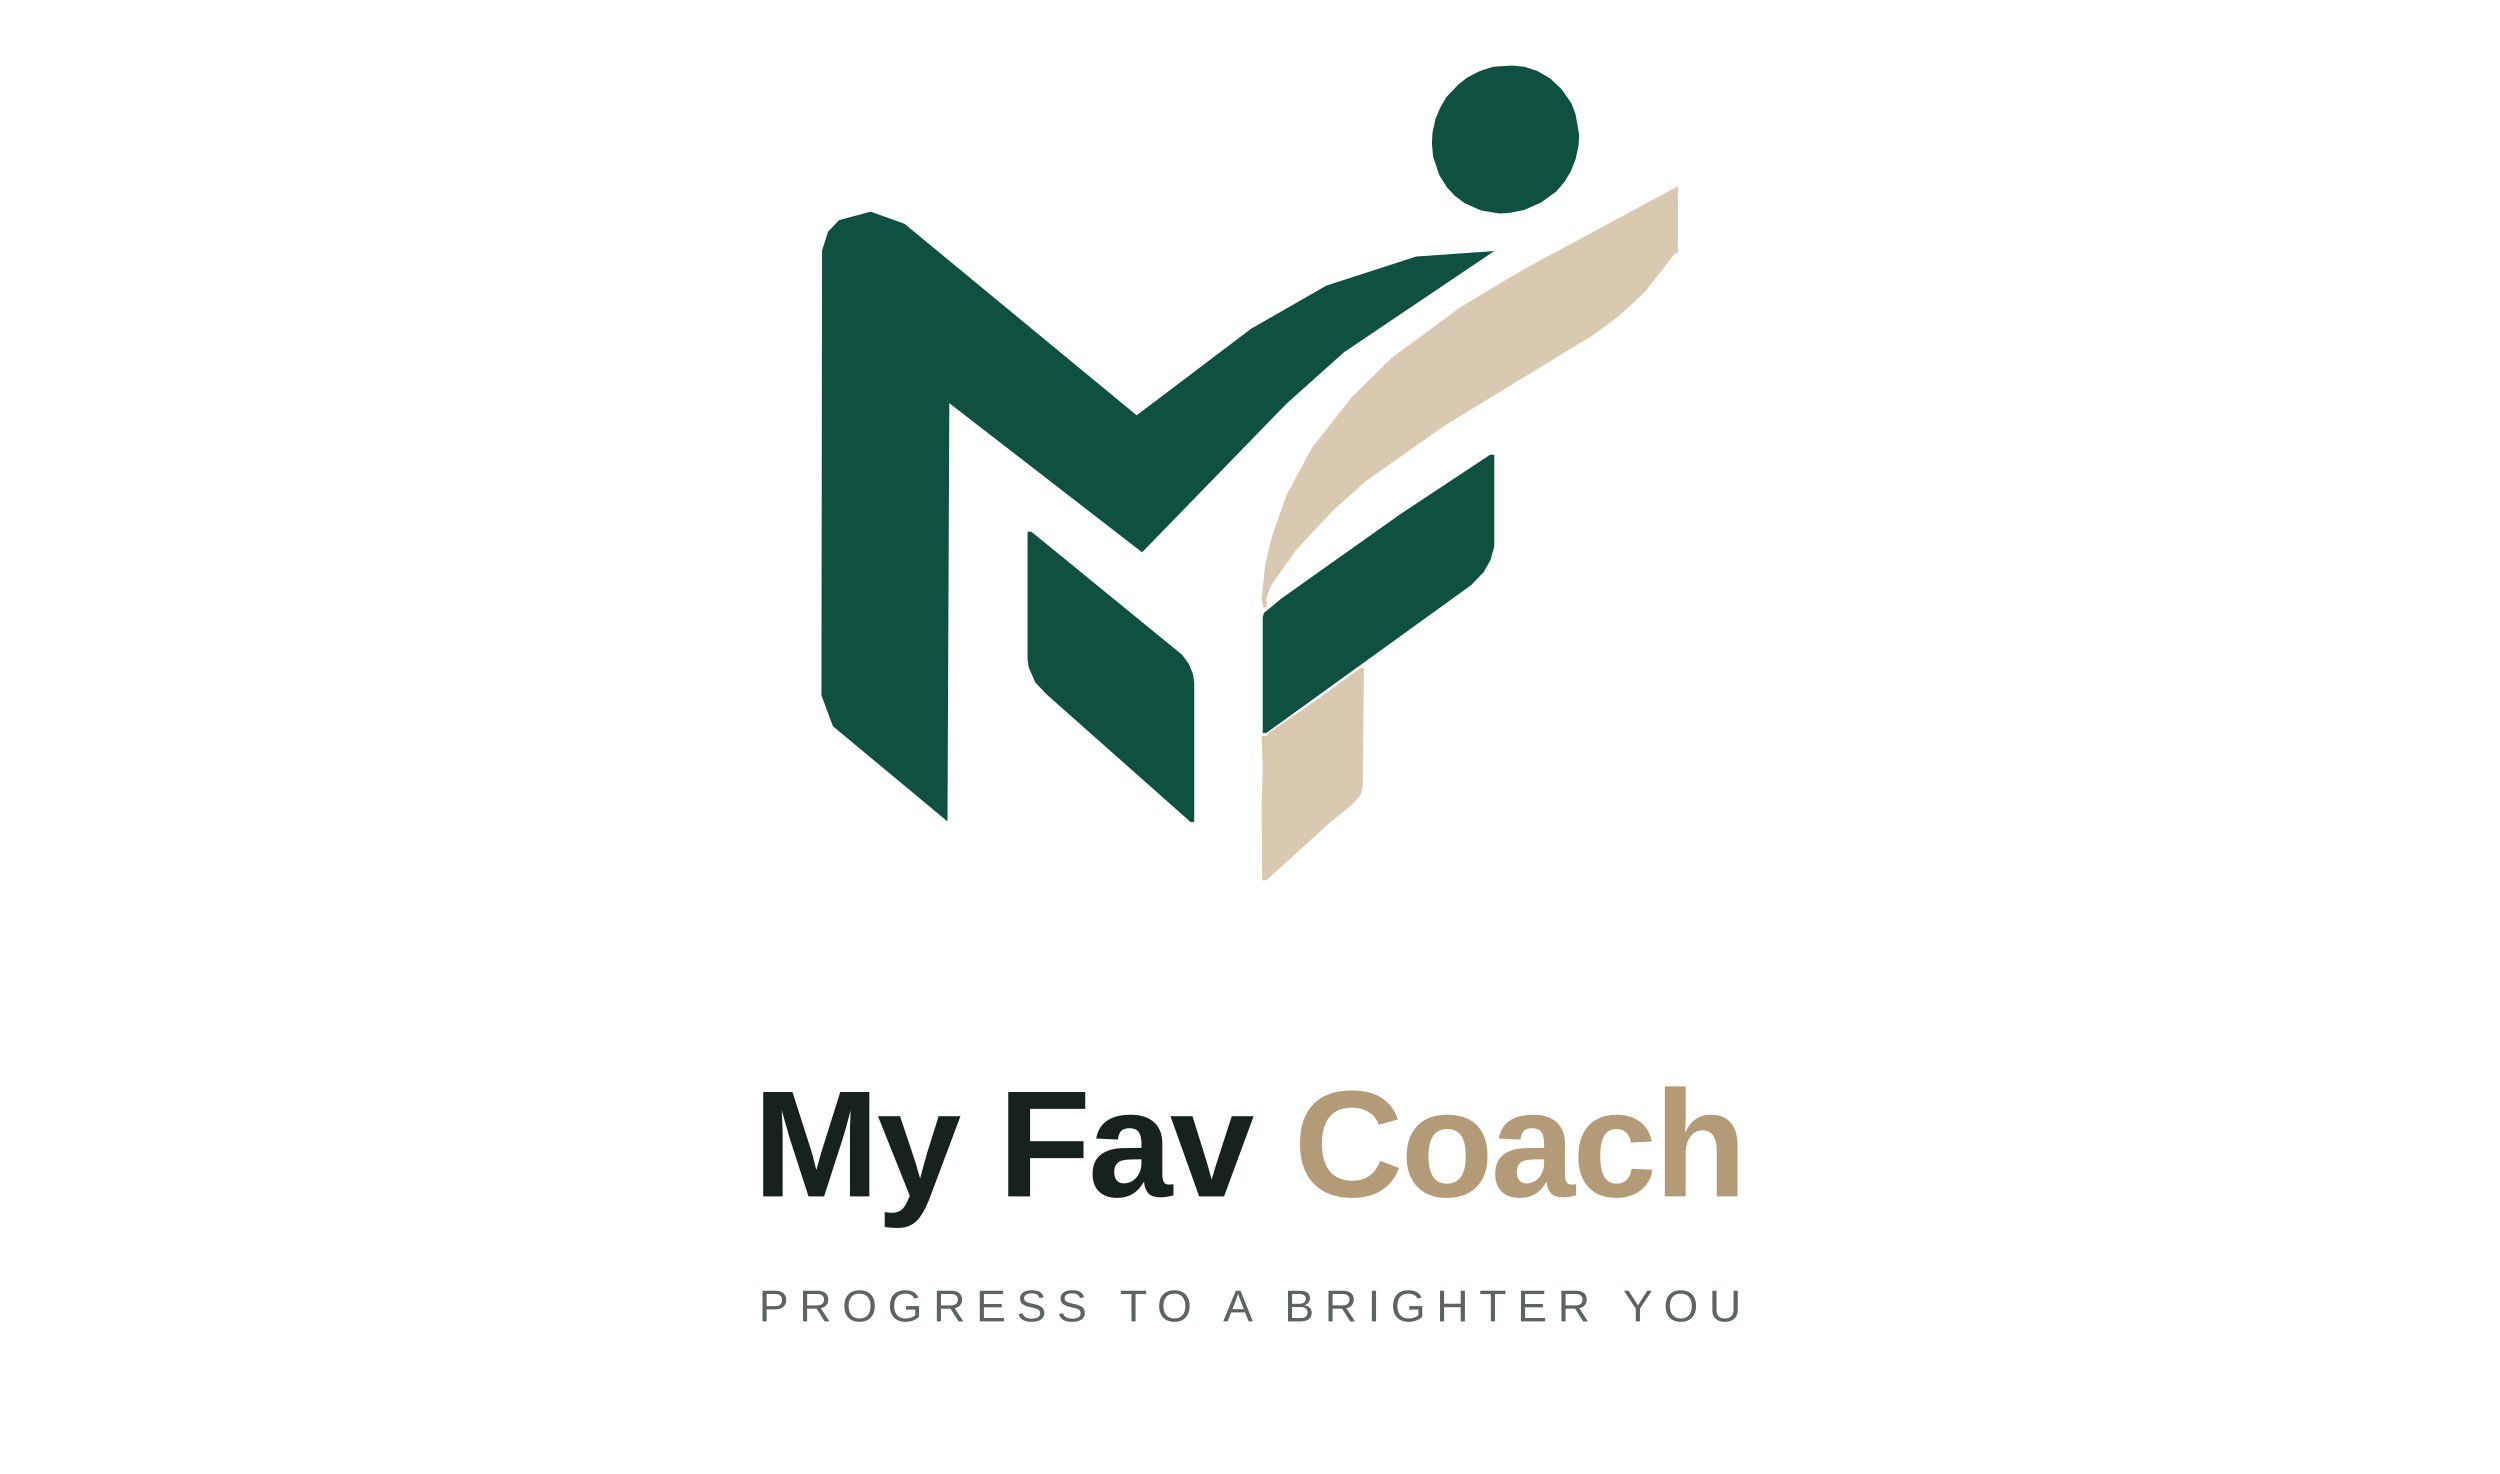
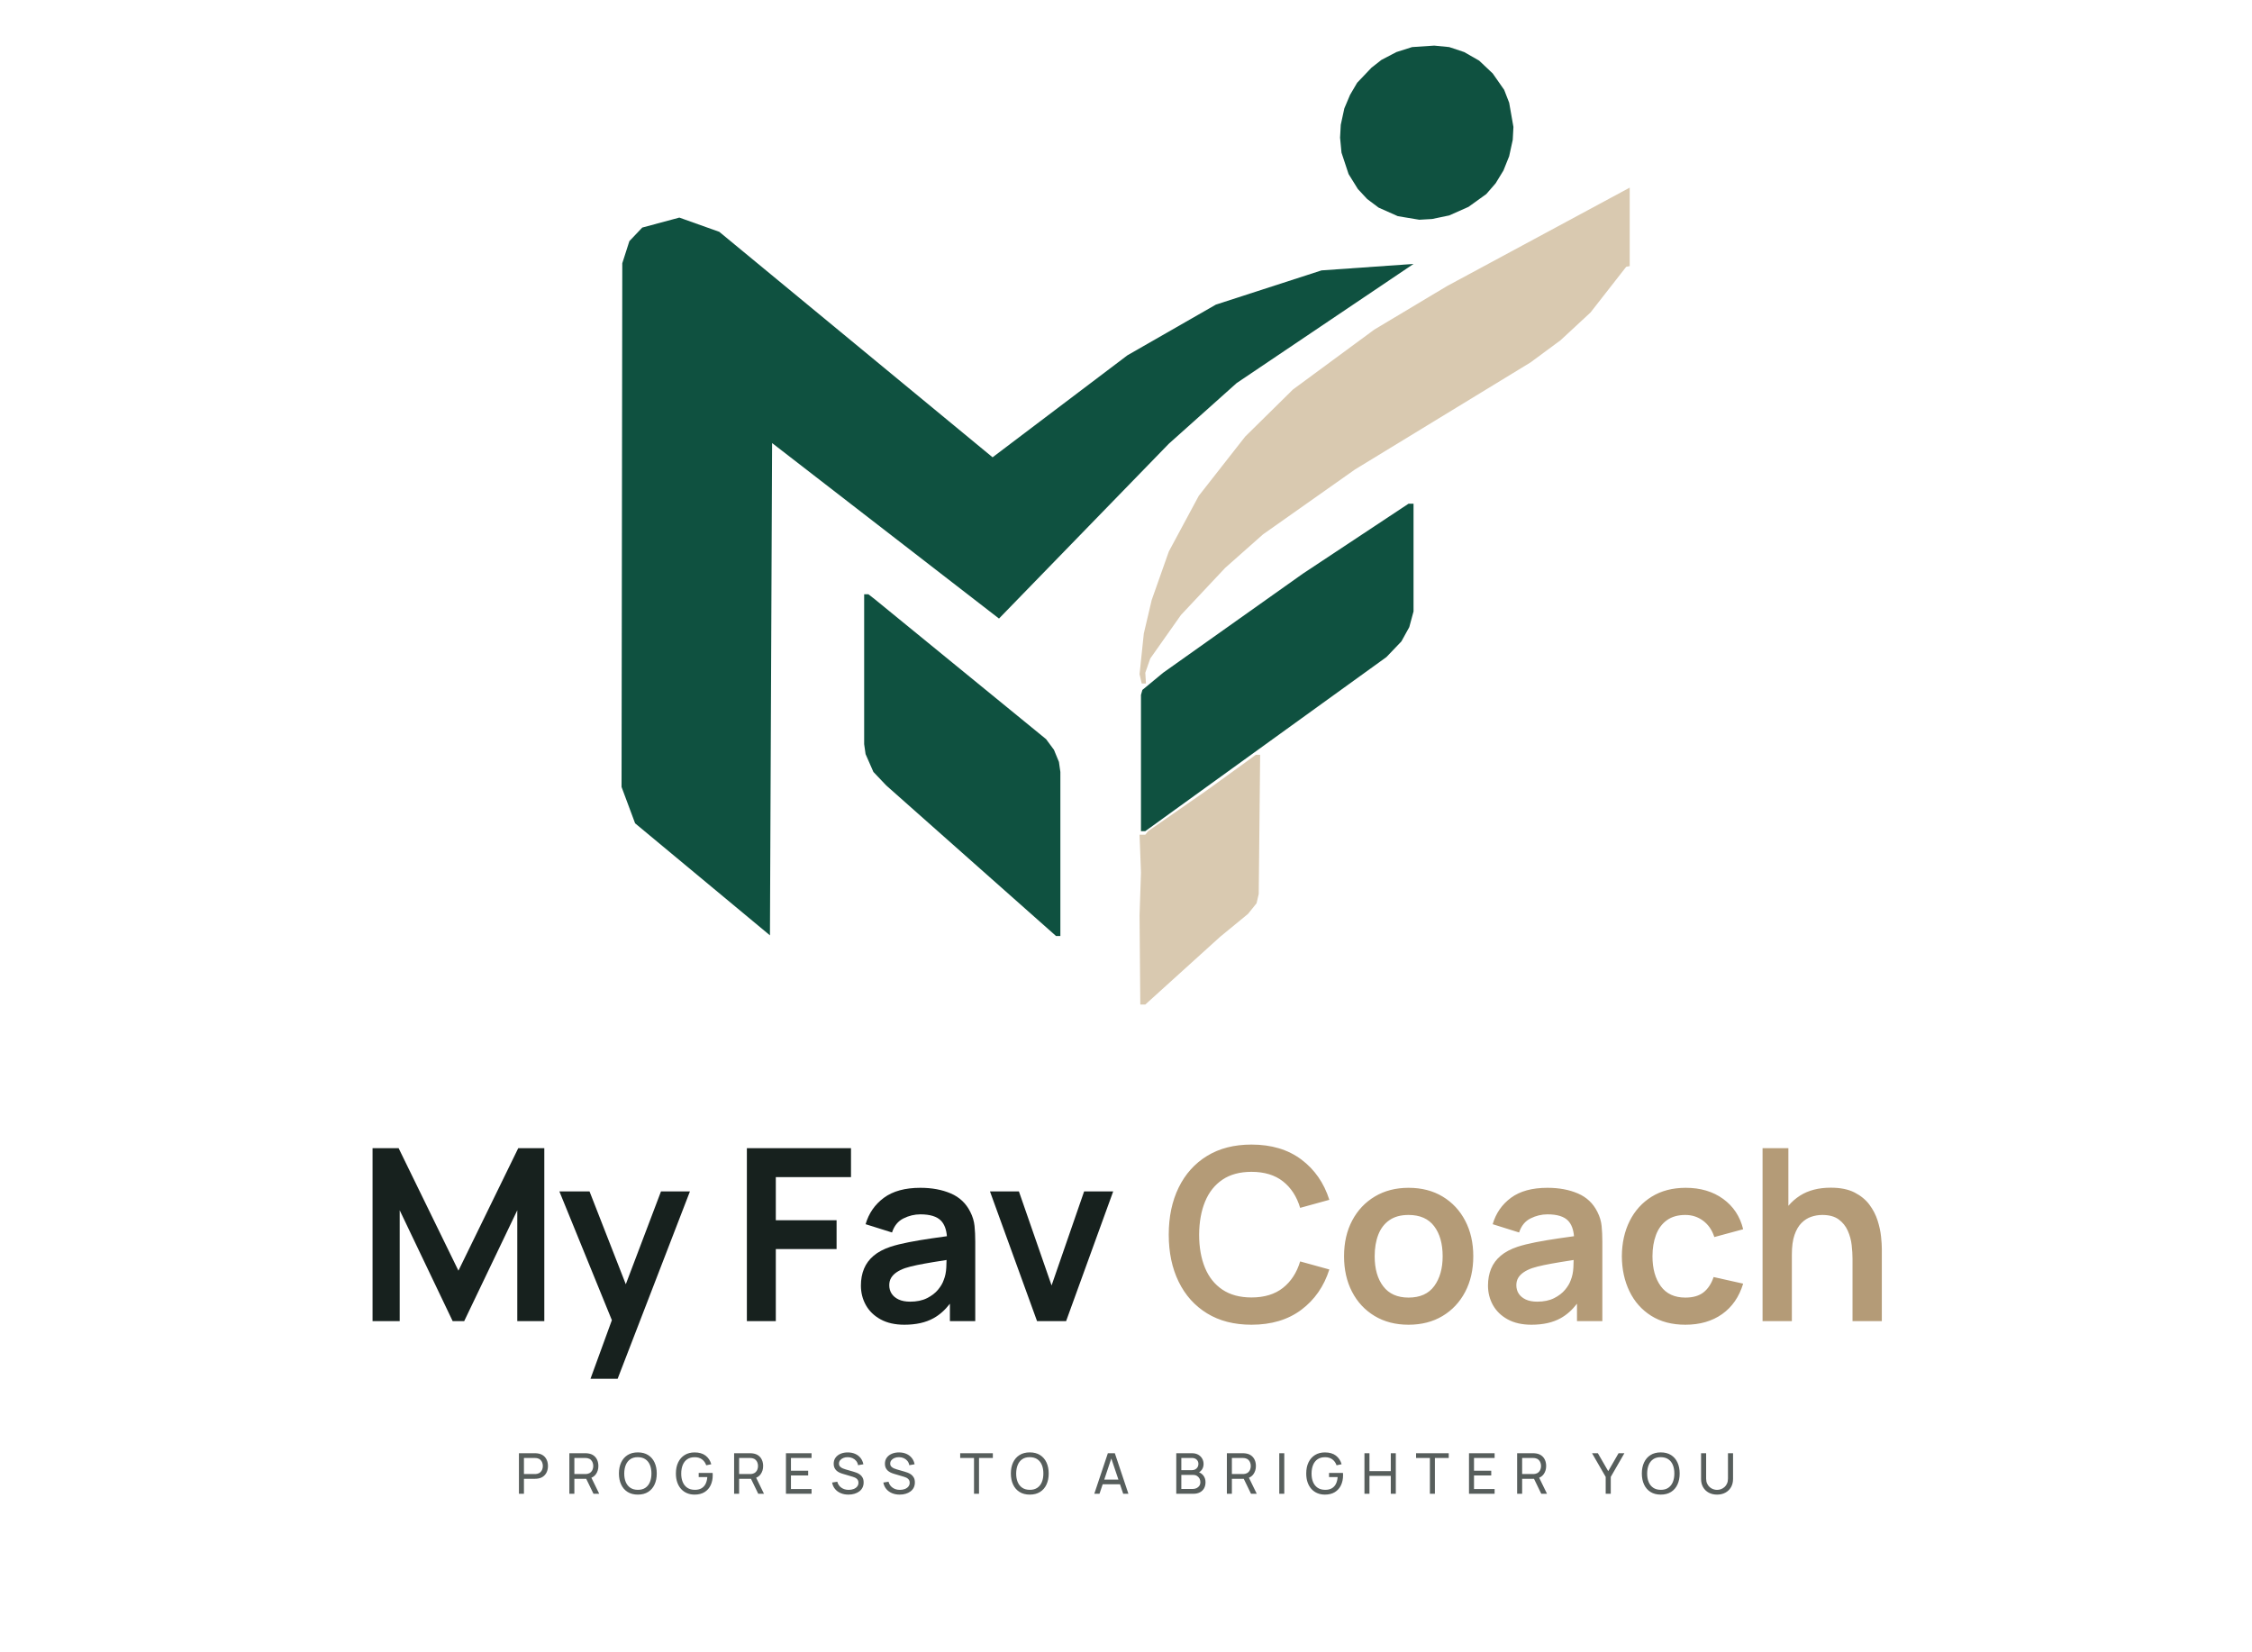
- <svg xmlns="http://www.w3.org/2000/svg" viewBox="0 0 560 330" width="560" height="330" role="img" aria-label="My Fav Coach">
-   <g transform="translate(180,6)">
+ <svg xmlns="http://www.w3.org/2000/svg" viewBox="0 0 600 440" width="600" height="440" role="img" aria-label="My Fav Coach">
+   <g transform="translate(160,0) scale(1.40)">
    <path d="M125.53,143.65L124.71,143.65L115.34,150.44L104.21,158.18L103.67,158.86L102.58,158.86L102.85,166.06L102.58,174.21L102.72,191.18L103.67,191.18L117.92,178.28L123.22,173.93L124.85,171.90L125.26,170.13Z M195.86,35.71L161.10,54.44L147.25,62.73L131.77,74.13L122.68,83.09L113.85,94.36L108.15,104.96L104.89,114.19L103.39,120.57L102.58,128.31L102.99,130.08L103.80,130.08L103.67,128.04L104.62,125.32L110.46,117.04L118.87,108.08L126.07,101.70L143.59,89.34L176.99,68.97L182.69,64.76L188.40,59.47L195.19,50.78L195.86,50.64Z" fill="#D9C9B0" fill-rule="evenodd" />
    <path d="M50.17,113.10L50.17,141.62L50.44,143.52L51.93,146.91L54.38,149.49L86.69,178.14L87.51,178.14L87.51,146.91L87.24,145.01L86.29,142.70L84.79,140.67L52.20,114.05L50.98,113.10Z M154.72,95.86L153.77,95.86L133.67,109.17L107.06,128.04L103.12,131.30L102.85,132.25L102.85,158.18L103.67,158.18L149.56,125.05L152.41,122.07L153.91,119.35L154.72,116.36Z M6.58,156.69L32.24,178.01L32.65,84.32L75.83,117.72L108.15,84.45L121.05,72.91L154.72,50.23L137.21,51.46L117.11,57.97L100.27,67.62L74.61,87.03L22.60,44.12L15.00,41.41L7.94,43.31L5.49,45.89L4.14,50.10L4.00,149.77Z M161.51,8.96L158.66,8.68L154.45,8.96L151.46,9.91L148.61,11.40L146.71,12.89L143.99,15.75L142.64,18.05L141.55,20.63L140.87,23.76L140.74,26.20L141.01,29.05L142.36,33.13L144.13,35.98L145.90,37.88L148.07,39.51L151.73,41.14L155.81,41.82L158.25,41.68L161.51,41.00L165.18,39.37L168.57,36.93L170.34,34.89L171.83,32.45L172.92,29.73L173.60,26.61L173.73,24.16L172.92,19.55L171.97,17.10L169.79,13.98L167.21,11.54L164.36,9.91Z" fill="#0F5140" fill-rule="evenodd" />
  </g>
-   <text x="280" y="268" text-anchor="middle" font-family="Manrope, 'Helvetica Neue', Arial, sans-serif" font-weight="700" font-size="34" letter-spacing="-0.6" fill="#17211E">My Fav <tspan fill="#B49B77">Coach</tspan>
-   </text>
-   <text x="280" y="296" text-anchor="middle" font-family="Manrope, 'Helvetica Neue', Arial, sans-serif" font-weight="500" font-size="10" letter-spacing="2.4" fill="#17211E" opacity="0.7">PROGRESS TO A BRIGHTER YOU</text>
+   <path transform="translate(94.78,352)" d="M4.48 0.0V-46.08H11.424L27.36 -13.44L43.296 -46.08H50.24V0.0H43.04V-29.536L28.896 0.0H25.824L11.712 -29.536V0.0Z M62.544 15.36 68.24 -0.256 54.256 -34.56H62.288L71.952 -9.824L81.328 -34.56H89.04L69.776 15.36Z M104.208 0.0V-46.08H131.952V-38.368H111.92V-26.88H128.112V-19.2H111.92V0.0Z M146.176 0.96Q142.432 0.96 139.84 -0.464Q137.248 -1.888 135.92 -4.256Q134.592 -6.624 134.592 -9.472Q134.592 -11.968 135.424 -13.968Q136.256 -15.968 137.984 -17.424Q139.712 -18.88 142.464 -19.808Q144.544 -20.48 147.344 -21.024Q150.144 -21.568 153.44 -22.048Q155.392 -22.304 157.504 -22.624Q157.28 -25.344 155.936 -26.752Q154.304 -28.448 150.432 -28.448Q148.096 -28.448 145.92 -27.36Q143.744 -26.272 142.88 -23.616L135.84 -25.824Q137.12 -30.208 140.72 -32.864Q144.32 -35.52 150.432 -35.52Q155.04 -35.52 158.544 -34.016Q162.048 -32.512 163.744 -29.088Q164.672 -27.264 164.864 -25.36Q165.056 -23.456 165.056 -21.216V0.0H158.304V-4.64Q156.352 -2.112 153.984 -0.8Q150.848 0.96 146.176 0.96ZM147.712 -5.184Q150.336 -5.184 152.192 -6.112Q154.048 -7.04 155.152 -8.384Q156.256 -9.728 156.64 -10.912Q157.248 -12.384 157.344 -14.304Q157.376 -15.424 157.408 -16.288Q155.392 -15.968 153.792 -15.712Q151.296 -15.296 149.504 -14.928Q147.712 -14.56 146.336 -14.112Q144.992 -13.632 144.064 -12.992Q143.136 -12.352 142.64 -11.52Q142.144 -10.688 142.144 -9.568Q142.144 -8.288 142.784 -7.312Q143.424 -6.336 144.656 -5.76Q145.888 -5.184 147.712 -5.184Z M181.52 0.0 168.976 -34.56H176.688L185.392 -9.504L194.064 -34.56H201.808L189.264 0.0Z" fill="#17211E" />
+   <path transform="translate(309.47,352)" d="M23.968 0.96Q17.056 0.96 12.128 -2.064Q7.2 -5.088 4.56 -10.496Q1.92 -15.904 1.92 -23.04Q1.92 -30.176 4.56 -35.584Q7.2 -40.992 12.128 -44.016Q17.056 -47.04 23.968 -47.04Q31.936 -47.04 37.248 -43.056Q42.56 -39.072 44.704 -32.32L36.928 -30.176Q35.584 -34.688 32.352 -37.232Q29.12 -39.776 23.968 -39.776Q19.328 -39.776 16.24 -37.696Q13.152 -35.616 11.6 -31.856Q10.048 -28.096 10.016 -23.04Q10.016 -17.984 11.568 -14.224Q13.12 -10.464 16.224 -8.384Q19.328 -6.304 23.968 -6.304Q29.12 -6.304 32.352 -8.864Q35.584 -11.424 36.928 -15.904L44.704 -13.76Q42.56 -7.008 37.248 -3.024Q31.936 0.96 23.968 0.96Z M65.808 0.96Q60.624 0.96 56.752 -1.376Q52.88 -3.712 50.752 -7.824Q48.624 -11.936 48.624 -17.28Q48.624 -22.72 50.8 -26.816Q52.976 -30.912 56.848 -33.216Q60.72 -35.52 65.808 -35.52Q71.024 -35.52 74.896 -33.184Q78.768 -30.848 80.912 -26.736Q83.056 -22.624 83.056 -17.28Q83.056 -11.904 80.896 -7.792Q78.736 -3.68 74.864 -1.36Q70.992 0.96 65.808 0.96ZM65.808 -6.272Q70.416 -6.272 72.656 -9.344Q74.896 -12.416 74.896 -17.28Q74.896 -22.304 72.624 -25.296Q70.352 -28.288 65.808 -28.288Q62.704 -28.288 60.704 -26.896Q58.704 -25.504 57.744 -23.024Q56.784 -20.544 56.784 -17.28Q56.784 -12.256 59.072 -9.264Q61.36 -6.272 65.808 -6.272Z M98.56 0.96Q94.816 0.96 92.224 -0.464Q89.632 -1.888 88.304 -4.256Q86.976 -6.624 86.976 -9.472Q86.976 -11.968 87.808 -13.968Q88.64 -15.968 90.368 -17.424Q92.096 -18.88 94.848 -19.808Q96.928 -20.48 99.728 -21.024Q102.528 -21.568 105.824 -22.048Q107.776 -22.304 109.888 -22.624Q109.664 -25.344 108.32 -26.752Q106.688 -28.448 102.816 -28.448Q100.48 -28.448 98.304 -27.36Q96.128 -26.272 95.264 -23.616L88.224 -25.824Q89.504 -30.208 93.104 -32.864Q96.704 -35.52 102.816 -35.52Q107.424 -35.52 110.928 -34.016Q114.432 -32.512 116.128 -29.088Q117.056 -27.264 117.248 -25.36Q117.44 -23.456 117.44 -21.216V0.0H110.688V-4.64Q108.736 -2.112 106.368 -0.8Q103.232 0.96 98.56 0.96ZM100.096 -5.184Q102.72 -5.184 104.576 -6.112Q106.432 -7.04 107.536 -8.384Q108.64 -9.728 109.024 -10.912Q109.632 -12.384 109.728 -14.304Q109.76 -15.424 109.792 -16.288Q107.776 -15.968 106.176 -15.712Q103.68 -15.296 101.888 -14.928Q100.096 -14.56 98.72 -14.112Q97.376 -13.632 96.448 -12.992Q95.52 -12.352 95.024 -11.52Q94.528 -10.688 94.528 -9.568Q94.528 -8.288 95.168 -7.312Q95.808 -6.336 97.04 -5.76Q98.272 -5.184 100.096 -5.184Z M139.568 0.96Q134.224 0.96 130.448 -1.424Q126.672 -3.808 124.672 -7.936Q122.672 -12.064 122.64 -17.28Q122.672 -22.592 124.736 -26.704Q126.8 -30.816 130.608 -33.168Q134.416 -35.52 139.664 -35.52Q145.552 -35.52 149.632 -32.56Q153.712 -29.6 154.96 -24.48L147.28 -22.4Q146.384 -25.184 144.304 -26.736Q142.224 -28.288 139.568 -28.288Q136.56 -28.288 134.608 -26.864Q132.656 -25.44 131.728 -22.944Q130.8 -20.448 130.8 -17.28Q130.8 -12.352 133.008 -9.312Q135.216 -6.272 139.568 -6.272Q142.64 -6.272 144.416 -7.68Q146.192 -9.088 147.088 -11.744L154.96 -9.984Q153.36 -4.704 149.36 -1.872Q145.36 0.96 139.568 0.96Z M184.096 0.0V-16.64Q184.096 -18.272 183.872 -20.256Q183.648 -22.24 182.832 -24.08Q182.016 -25.92 180.4 -27.104Q178.784 -28.288 176.032 -28.288Q174.56 -28.288 173.12 -27.808Q171.68 -27.328 170.512 -26.16Q169.344 -24.992 168.64 -22.96Q167.936 -20.928 167.936 -17.76V0.0H160.128V-46.08H167.008V-30.72Q168.32 -32.288 170.112 -33.44Q173.44 -35.552 178.304 -35.552Q182.144 -35.552 184.64 -34.272Q187.136 -32.992 188.608 -31.008Q190.08 -29.024 190.784 -26.784Q191.488 -24.544 191.696 -22.544Q191.904 -20.544 191.904 -19.296V0.0Z" fill="#B49B77" />
+   <path transform="translate(137.21,398)" d="M1.05 0.0V-10.8H5.317Q5.475 -10.8 5.692 -10.789Q5.91 -10.777 6.112 -10.74Q6.99 -10.605 7.586 -10.14Q8.182 -9.675 8.482 -8.966Q8.782 -8.258 8.782 -7.395Q8.782 -6.54 8.479 -5.831Q8.175 -5.122 7.579 -4.654Q6.982 -4.185 6.112 -4.05Q5.91 -4.02 5.692 -4.005Q5.475 -3.99 5.317 -3.99H2.385V0.0ZM2.385 -5.257H5.272Q5.415 -5.257 5.599 -5.272Q5.782 -5.287 5.947 -5.325Q6.465 -5.445 6.791 -5.764Q7.117 -6.082 7.268 -6.514Q7.417 -6.945 7.417 -7.395Q7.417 -7.845 7.268 -8.276Q7.117 -8.707 6.791 -9.03Q6.465 -9.352 5.947 -9.465Q5.782 -9.51 5.599 -9.521Q5.415 -9.532 5.272 -9.532H2.385Z M14.483 0.0V-10.8H18.75Q18.907 -10.8 19.125 -10.789Q19.343 -10.777 19.545 -10.74Q20.422 -10.605 21.019 -10.14Q21.615 -9.675 21.915 -8.966Q22.215 -8.258 22.215 -7.395Q22.215 -6.143 21.562 -5.228Q21.105 -4.582 20.355 -4.275L22.44 0.0H20.91L18.975 -3.99H15.818V0.0ZM15.818 -5.257H18.705Q18.848 -5.257 19.031 -5.272Q19.215 -5.287 19.38 -5.325Q19.898 -5.445 20.224 -5.764Q20.55 -6.082 20.7 -6.514Q20.85 -6.945 20.85 -7.395Q20.85 -7.845 20.7 -8.276Q20.55 -8.707 20.224 -9.03Q19.898 -9.352 19.38 -9.465Q19.215 -9.51 19.031 -9.521Q18.848 -9.532 18.705 -9.532H15.818Z M32.73 0.225Q31.117 0.225 29.992 -0.487Q28.867 -1.2 28.279 -2.467Q27.69 -3.735 27.69 -5.4Q27.69 -7.065 28.279 -8.332Q28.867 -9.6 29.992 -10.312Q31.117 -11.025 32.73 -11.025Q34.35 -11.025 35.475 -10.312Q36.6 -9.6 37.185 -8.332Q37.77 -7.065 37.77 -5.4Q37.77 -3.735 37.185 -2.467Q36.6 -1.2 35.475 -0.487Q34.35 0.225 32.73 0.225ZM32.73 -1.05Q33.938 -1.042 34.744 -1.594Q35.55 -2.145 35.951 -3.127Q36.352 -4.11 36.352 -5.4Q36.352 -6.697 35.951 -7.672Q35.55 -8.647 34.744 -9.195Q33.938 -9.742 32.73 -9.75Q31.522 -9.758 30.724 -9.21Q29.925 -8.662 29.52 -7.68Q29.115 -6.697 29.107 -5.4Q29.1 -4.11 29.505 -3.135Q29.91 -2.16 30.716 -1.609Q31.522 -1.057 32.73 -1.05Z M47.843 0.225Q46.733 0.225 45.818 -0.165Q44.903 -0.555 44.243 -1.286Q43.583 -2.018 43.226 -3.056Q42.87 -4.095 42.87 -5.4Q42.87 -7.125 43.485 -8.385Q44.1 -9.645 45.218 -10.331Q46.335 -11.018 47.843 -11.018Q49.657 -11.018 50.767 -10.174Q51.877 -9.33 52.297 -7.867L50.948 -7.59Q50.61 -8.572 49.837 -9.157Q49.065 -9.742 47.91 -9.742Q46.703 -9.75 45.904 -9.206Q45.105 -8.662 44.7 -7.68Q44.295 -6.697 44.288 -5.4Q44.28 -4.11 44.685 -3.135Q45.09 -2.16 45.896 -1.609Q46.703 -1.057 47.91 -1.05Q48.953 -1.042 49.665 -1.448Q50.377 -1.853 50.767 -2.617Q51.157 -3.382 51.24 -4.455H48.945V-5.558H52.65Q52.672 -5.407 52.676 -5.201Q52.68 -4.995 52.68 -4.92Q52.68 -3.442 52.129 -2.276Q51.578 -1.11 50.501 -0.442Q49.425 0.225 47.843 0.225Z M58.38 0.0V-10.8H62.648Q62.805 -10.8 63.023 -10.789Q63.24 -10.777 63.443 -10.74Q64.32 -10.605 64.916 -10.14Q65.513 -9.675 65.812 -8.966Q66.113 -8.258 66.113 -7.395Q66.113 -6.143 65.46 -5.228Q65.002 -4.582 64.252 -4.275L66.338 0.0H64.808L62.873 -3.99H59.715V0.0ZM59.715 -5.257H62.603Q62.745 -5.257 62.929 -5.272Q63.113 -5.287 63.278 -5.325Q63.795 -5.445 64.121 -5.764Q64.448 -6.082 64.597 -6.514Q64.748 -6.945 64.748 -7.395Q64.748 -7.845 64.597 -8.276Q64.448 -8.707 64.121 -9.03Q63.795 -9.352 63.278 -9.465Q63.113 -9.51 62.929 -9.521Q62.745 -9.532 62.603 -9.532H59.715Z M72.188 0.0V-10.8H79.013V-9.532H73.523V-6.15H78.112V-4.882H73.523V-1.267H79.013V0.0Z M88.845 0.225Q87.698 0.225 86.779 -0.165Q85.86 -0.555 85.264 -1.279Q84.668 -2.002 84.488 -2.992L85.868 -3.21Q86.13 -2.19 86.959 -1.616Q87.788 -1.042 88.913 -1.042Q89.64 -1.042 90.229 -1.271Q90.818 -1.5 91.163 -1.927Q91.508 -2.355 91.508 -2.94Q91.508 -3.3 91.384 -3.559Q91.26 -3.817 91.046 -4.001Q90.833 -4.185 90.562 -4.312Q90.293 -4.44 90.0 -4.522L87.248 -5.34Q86.797 -5.475 86.377 -5.681Q85.958 -5.888 85.627 -6.199Q85.297 -6.51 85.102 -6.949Q84.907 -7.387 84.907 -7.987Q84.907 -8.947 85.406 -9.626Q85.905 -10.305 86.76 -10.665Q87.615 -11.025 88.688 -11.018Q89.775 -11.01 90.634 -10.631Q91.493 -10.252 92.059 -9.547Q92.625 -8.842 92.82 -7.86L91.403 -7.612Q91.29 -8.272 90.904 -8.749Q90.518 -9.225 89.94 -9.484Q89.363 -9.742 88.672 -9.75Q88.013 -9.758 87.48 -9.54Q86.948 -9.322 86.633 -8.936Q86.318 -8.55 86.318 -8.047Q86.318 -7.552 86.603 -7.249Q86.888 -6.945 87.304 -6.769Q87.72 -6.592 88.118 -6.48L90.172 -5.888Q90.525 -5.79 90.986 -5.617Q91.448 -5.445 91.883 -5.134Q92.318 -4.822 92.603 -4.309Q92.888 -3.795 92.888 -3.015Q92.888 -2.235 92.576 -1.627Q92.265 -1.02 91.71 -0.611Q91.155 -0.202 90.42 0.011Q89.685 0.225 88.845 0.225Z M102.495 0.225Q101.348 0.225 100.429 -0.165Q99.51 -0.555 98.914 -1.279Q98.318 -2.002 98.138 -2.992L99.518 -3.21Q99.78 -2.19 100.609 -1.616Q101.438 -1.042 102.563 -1.042Q103.29 -1.042 103.879 -1.271Q104.468 -1.5 104.813 -1.927Q105.158 -2.355 105.158 -2.94Q105.158 -3.3 105.034 -3.559Q104.91 -3.817 104.696 -4.001Q104.483 -4.185 104.213 -4.312Q103.943 -4.44 103.65 -4.522L100.898 -5.34Q100.448 -5.475 100.028 -5.681Q99.608 -5.888 99.278 -6.199Q98.948 -6.51 98.752 -6.949Q98.558 -7.387 98.558 -7.987Q98.558 -8.947 99.056 -9.626Q99.555 -10.305 100.41 -10.665Q101.265 -11.025 102.338 -11.018Q103.425 -11.01 104.284 -10.631Q105.143 -10.252 105.709 -9.547Q106.275 -8.842 106.47 -7.86L105.053 -7.612Q104.94 -8.272 104.554 -8.749Q104.168 -9.225 103.59 -9.484Q103.013 -9.742 102.323 -9.75Q101.663 -9.758 101.13 -9.54Q100.598 -9.322 100.283 -8.936Q99.968 -8.55 99.968 -8.047Q99.968 -7.552 100.253 -7.249Q100.538 -6.945 100.954 -6.769Q101.37 -6.592 101.768 -6.48L103.823 -5.888Q104.175 -5.79 104.636 -5.617Q105.098 -5.445 105.533 -5.134Q105.968 -4.822 106.253 -4.309Q106.538 -3.795 106.538 -3.015Q106.538 -2.235 106.226 -1.627Q105.915 -1.02 105.36 -0.611Q104.805 -0.202 104.07 0.011Q103.335 0.225 102.495 0.225Z M122.295 0.0V-9.532H118.613V-10.8H127.313V-9.532H123.63V0.0Z M137.153 0.225Q135.54 0.225 134.415 -0.487Q133.29 -1.2 132.701 -2.467Q132.113 -3.735 132.113 -5.4Q132.113 -7.065 132.701 -8.332Q133.29 -9.6 134.415 -10.312Q135.54 -11.025 137.153 -11.025Q138.773 -11.025 139.898 -10.312Q141.023 -9.6 141.608 -8.332Q142.193 -7.065 142.193 -5.4Q142.193 -3.735 141.608 -2.467Q141.023 -1.2 139.898 -0.487Q138.773 0.225 137.153 0.225ZM137.153 -1.05Q138.36 -1.042 139.166 -1.594Q139.973 -2.145 140.374 -3.127Q140.775 -4.11 140.775 -5.4Q140.775 -6.697 140.374 -7.672Q139.973 -8.647 139.166 -9.195Q138.36 -9.742 137.153 -9.75Q135.945 -9.758 135.146 -9.21Q134.348 -8.662 133.943 -7.68Q133.538 -6.697 133.53 -5.4Q133.523 -4.11 133.928 -3.135Q134.333 -2.16 135.139 -1.609Q135.945 -1.057 137.153 -1.05Z M154.343 0.0 157.957 -10.8H159.817L163.432 0.0H162.045L161.19 -2.527H156.577L155.73 0.0ZM160.77 -3.78 158.873 -9.397 156.998 -3.78Z M176.182 0.0V-10.8H180.39Q181.357 -10.8 182.044 -10.402Q182.73 -10.005 183.094 -9.356Q183.457 -8.707 183.457 -7.957Q183.457 -7.08 183.007 -6.42Q182.707 -5.978 182.257 -5.715Q182.962 -5.422 183.397 -4.86Q183.975 -4.117 183.975 -3.09Q183.975 -2.145 183.589 -1.455Q183.202 -0.765 182.479 -0.383Q181.755 0.0 180.765 0.0ZM177.532 -1.275H180.51Q181.11 -1.275 181.582 -1.496Q182.055 -1.718 182.329 -2.123Q182.602 -2.527 182.602 -3.097Q182.602 -3.645 182.359 -4.08Q182.115 -4.515 181.676 -4.774Q181.237 -5.032 180.66 -5.032H177.532ZM177.532 -6.292H180.375Q180.855 -6.292 181.241 -6.499Q181.627 -6.705 181.856 -7.08Q182.085 -7.455 182.085 -7.957Q182.085 -8.655 181.612 -9.098Q181.14 -9.54 180.375 -9.54H177.532Z M189.667 0.0V-10.8H193.935Q194.092 -10.8 194.31 -10.789Q194.527 -10.777 194.73 -10.74Q195.607 -10.605 196.204 -10.14Q196.8 -9.675 197.1 -8.966Q197.4 -8.258 197.4 -7.395Q197.4 -6.143 196.747 -5.228Q196.29 -4.582 195.54 -4.275L197.625 0.0H196.095L194.16 -3.99H191.002V0.0ZM191.002 -5.257H193.89Q194.032 -5.257 194.216 -5.272Q194.4 -5.287 194.565 -5.325Q195.082 -5.445 195.409 -5.764Q195.735 -6.082 195.885 -6.514Q196.035 -6.945 196.035 -7.395Q196.035 -7.845 195.885 -8.276Q195.735 -8.707 195.409 -9.03Q195.082 -9.352 194.565 -9.465Q194.4 -9.51 194.216 -9.521Q194.032 -9.532 193.89 -9.532H191.002Z M203.625 0.0V-10.8H204.96V0.0Z M215.782 0.225Q214.672 0.225 213.757 -0.165Q212.842 -0.555 212.182 -1.286Q211.522 -2.018 211.166 -3.056Q210.81 -4.095 210.81 -5.4Q210.81 -7.125 211.425 -8.385Q212.04 -9.645 213.157 -10.331Q214.275 -11.018 215.782 -11.018Q217.597 -11.018 218.707 -10.174Q219.817 -9.33 220.237 -7.867L218.887 -7.59Q218.55 -8.572 217.777 -9.157Q217.005 -9.742 215.85 -9.742Q214.642 -9.75 213.844 -9.206Q213.045 -8.662 212.64 -7.68Q212.235 -6.697 212.227 -5.4Q212.22 -4.11 212.625 -3.135Q213.03 -2.16 213.836 -1.609Q214.642 -1.057 215.85 -1.05Q216.892 -1.042 217.605 -1.448Q218.317 -1.853 218.707 -2.617Q219.097 -3.382 219.18 -4.455H216.885V-5.558H220.59Q220.612 -5.407 220.616 -5.201Q220.62 -4.995 220.62 -4.92Q220.62 -3.442 220.069 -2.276Q219.517 -1.11 218.441 -0.442Q217.365 0.225 215.782 0.225Z M226.32 0.0V-10.8H227.655V-6.037H233.34V-10.8H234.675V0.0H233.34V-4.77H227.655V0.0Z M243.757 0.0V-9.532H240.075V-10.8H248.775V-9.532H245.092V0.0Z M254.175 0.0V-10.8H261V-9.532H255.51V-6.15H260.1V-4.882H255.51V-1.267H261V0.0Z M267 0.0V-10.8H271.267Q271.425 -10.8 271.642 -10.789Q271.86 -10.777 272.062 -10.74Q272.94 -10.605 273.536 -10.14Q274.132 -9.675 274.432 -8.966Q274.732 -8.258 274.732 -7.395Q274.732 -6.143 274.08 -5.228Q273.622 -4.582 272.872 -4.275L274.957 0.0H273.427L271.492 -3.99H268.335V0.0ZM268.335 -5.257H271.222Q271.365 -5.257 271.549 -5.272Q271.732 -5.287 271.897 -5.325Q272.415 -5.445 272.741 -5.764Q273.067 -6.082 273.217 -6.514Q273.367 -6.945 273.367 -7.395Q273.367 -7.845 273.217 -8.276Q273.067 -8.707 272.741 -9.03Q272.415 -9.352 271.897 -9.465Q271.732 -9.51 271.549 -9.521Q271.365 -9.532 271.222 -9.532H268.335Z M290.595 0.0V-4.492L286.957 -10.8H288.51L291.27 -6.022L294.022 -10.8H295.575L291.945 -4.492V0.0Z M305.265 0.225Q303.652 0.225 302.527 -0.487Q301.402 -1.2 300.814 -2.467Q300.225 -3.735 300.225 -5.4Q300.225 -7.065 300.814 -8.332Q301.402 -9.6 302.527 -10.312Q303.652 -11.025 305.265 -11.025Q306.885 -11.025 308.01 -10.312Q309.135 -9.6 309.72 -8.332Q310.305 -7.065 310.305 -5.4Q310.305 -3.735 309.72 -2.467Q309.135 -1.2 308.01 -0.487Q306.885 0.225 305.265 0.225ZM305.265 -1.05Q306.472 -1.042 307.279 -1.594Q308.085 -2.145 308.486 -3.127Q308.887 -4.11 308.887 -5.4Q308.887 -6.697 308.486 -7.672Q308.085 -8.647 307.279 -9.195Q306.472 -9.742 305.265 -9.75Q304.057 -9.758 303.259 -9.21Q302.46 -8.662 302.055 -7.68Q301.65 -6.697 301.642 -5.4Q301.635 -4.11 302.04 -3.135Q302.445 -2.16 303.251 -1.609Q304.057 -1.057 305.265 -1.05Z M320.265 0.225Q319.012 0.225 318.052 -0.292Q317.092 -0.81 316.549 -1.744Q316.005 -2.677 316.005 -3.938V-10.793L317.355 -10.8V-4.05Q317.355 -3.285 317.614 -2.719Q317.872 -2.152 318.3 -1.777Q318.727 -1.402 319.241 -1.219Q319.755 -1.035 320.265 -1.035Q320.782 -1.035 321.3 -1.222Q321.817 -1.41 322.241 -1.781Q322.665 -2.152 322.92 -2.723Q323.175 -3.292 323.175 -4.05V-10.8H324.525V-3.938Q324.525 -2.685 323.981 -1.748Q323.437 -0.81 322.477 -0.292Q321.517 0.225 320.265 0.225Z" fill="#17211E" fill-opacity="0.72" />
</svg>
